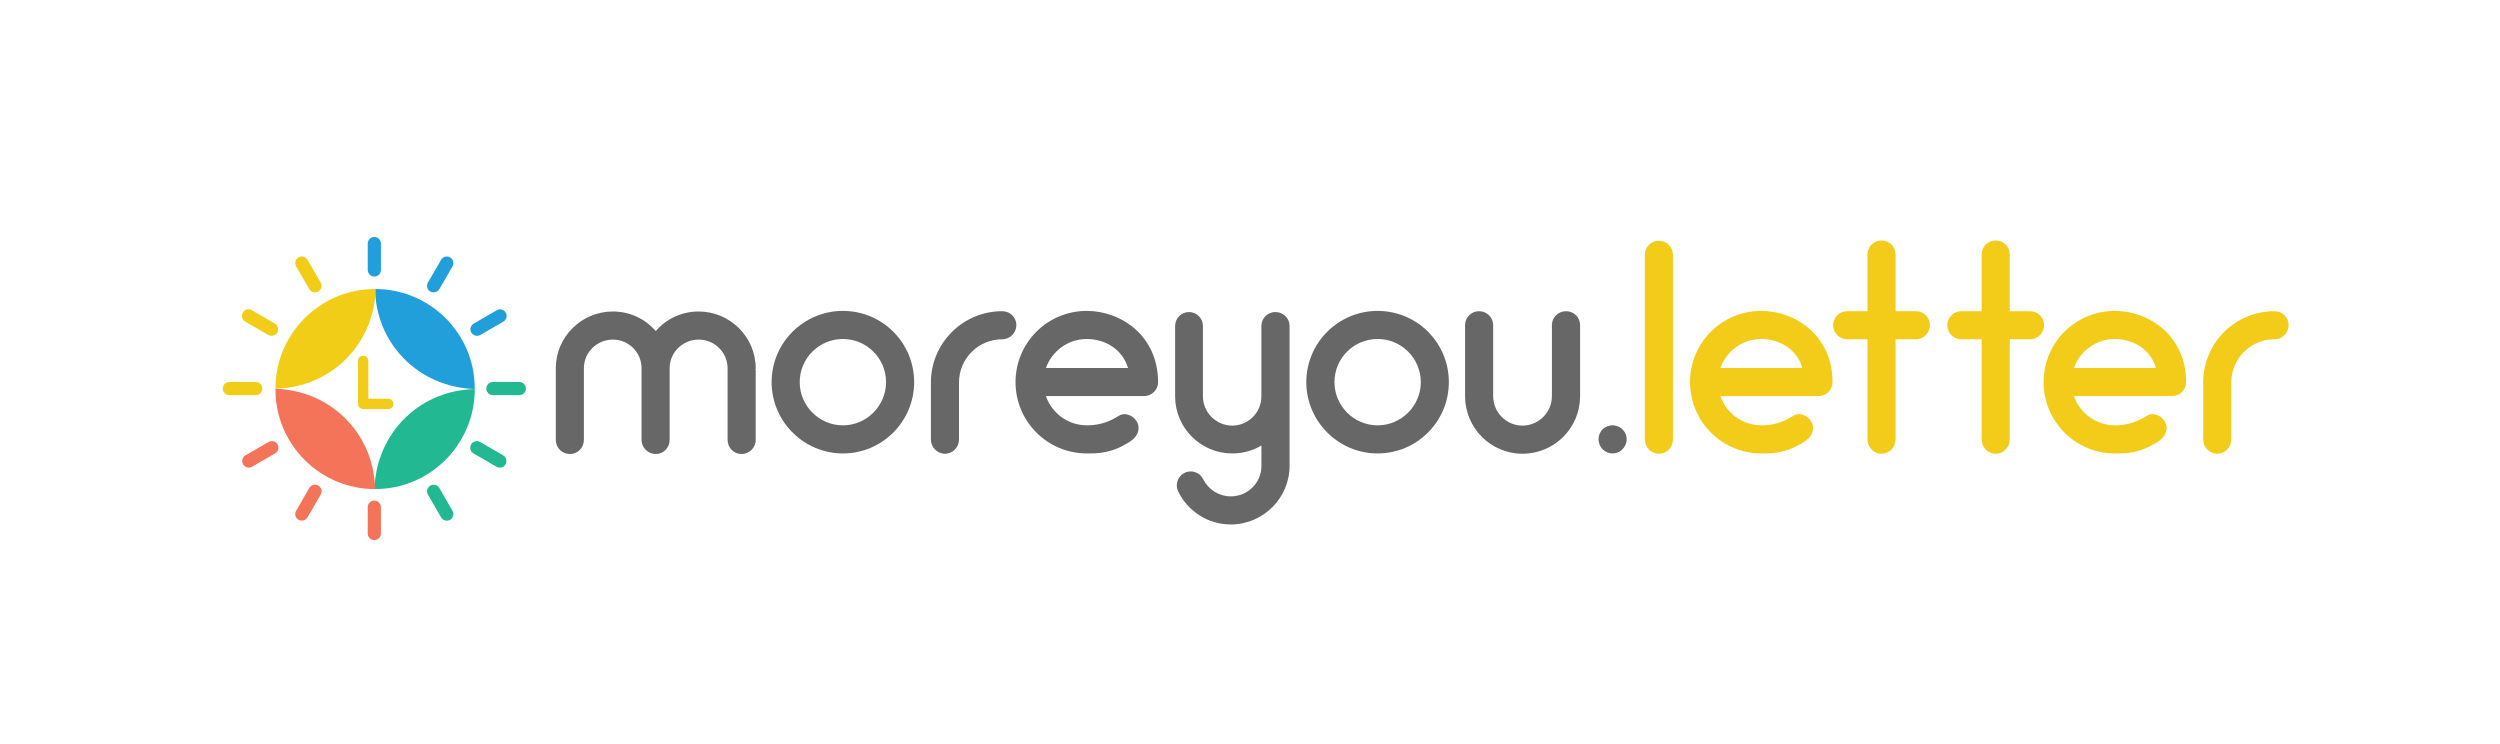
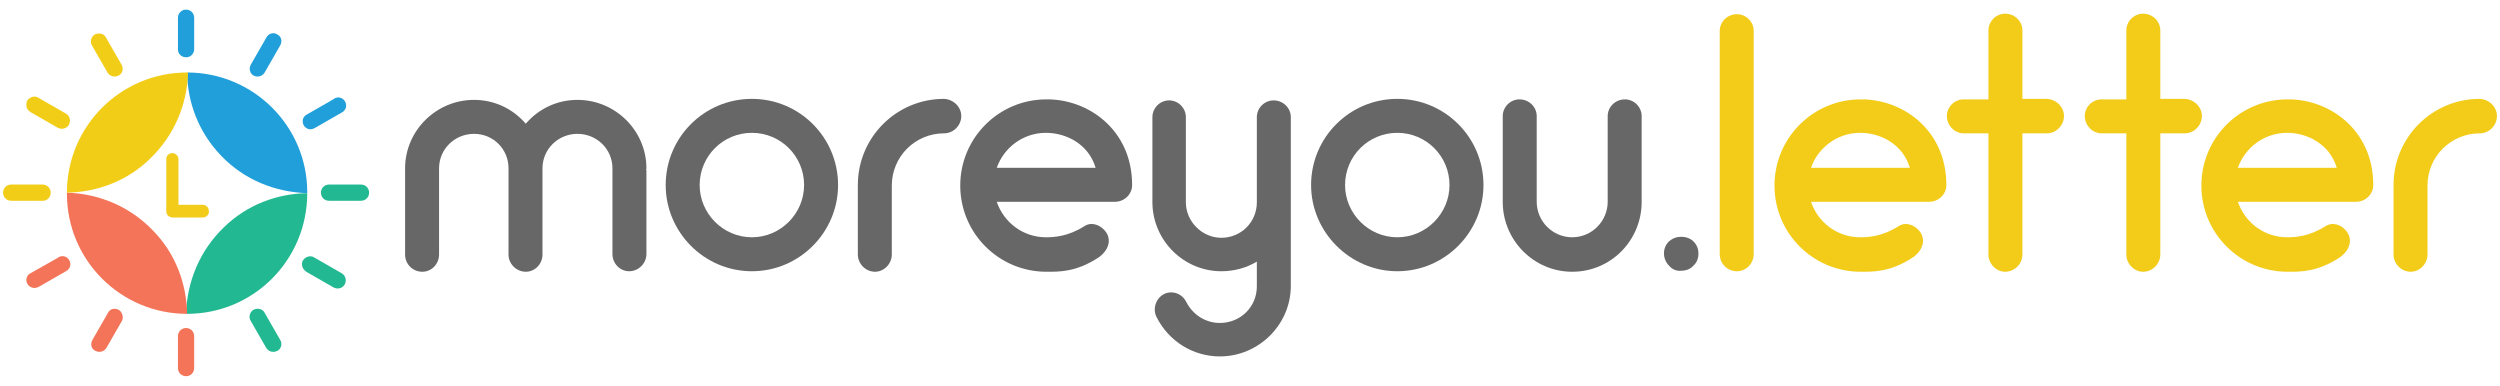
- <svg xmlns="http://www.w3.org/2000/svg" version="1.1" id="Layer_1" x="0px" y="0px" viewBox="0 0 595.28 177" style="enable-background:new 0 0 595.28 177;" xml:space="preserve">
+ <svg xmlns="http://www.w3.org/2000/svg" version="1.1" id="Layer_1" x="0px" y="0px" viewBox="0 0 493.1 76" style="enable-background:new 0 0 493.1 76;" xml:space="preserve">
  <style type="text/css">
	.st0{fill:#666766;}
	.st1{fill:#F2CC19;}
	.st2{fill:#F2CC1A;}
	.st3{fill:#209FDA;}
	.st4{fill:#22B892;}
	.st5{fill:#F37458;}
	.st6{fill:#F2CD18;}
</style>
  <g>
-     <path class="st0" d="M179.87,87.96c0.07,0.14,0.07,0.2,0.07,0.34v16.43c0,1.89-1.55,3.38-3.38,3.38c-1.83,0-3.31-1.49-3.31-3.38   V88.3c0-0.14,0-0.2,0-0.34c0-0.07,0-0.14,0-0.27c0-3.79-3.11-6.83-6.9-6.83c-3.79,0-6.9,3.04-6.9,6.83v17.04   c0,1.89-1.49,3.38-3.31,3.38s-3.38-1.49-3.38-3.38V87.69c0-3.79-3.04-6.83-6.83-6.83c-3.79,0-6.9,3.04-6.9,6.83v17.04   c0,1.89-1.49,3.38-3.31,3.38c-1.89,0-3.38-1.49-3.38-3.38V87.69c0-7.44,6.09-13.52,13.59-13.52c4.06,0,7.71,1.76,10.21,4.67   c2.5-2.91,6.15-4.67,10.21-4.67c7.51,0,13.59,6.09,13.59,13.52C179.94,87.82,179.94,87.89,179.87,87.96z" />
-     <path class="st0" d="M183.73,91c0-9.4,7.64-16.97,16.97-16.97c9.4,0,16.97,7.57,16.97,16.97c0,9.33-7.57,16.97-16.97,16.97   C191.37,107.97,183.73,100.33,183.73,91z M190.42,91c0,5.61,4.6,10.28,10.28,10.28c5.68,0,10.28-4.67,10.28-10.28   c0-5.68-4.6-10.28-10.28-10.28C195.02,80.72,190.42,85.32,190.42,91z" />
-     <path class="st0" d="M242.01,77.41c0,1.83-1.49,3.38-3.38,3.38c-5.68,0-10.28,4.6-10.28,10.28v13.59c0,1.83-1.49,3.38-3.31,3.38   c-1.89,0-3.38-1.56-3.38-3.38V91.07c0-9.4,7.64-16.97,16.97-16.97C240.53,74.1,242.01,75.58,242.01,77.41z" />
-     <path class="st0" d="M275.75,91c0,1.83-1.49,3.31-3.38,3.31h-23.33c1.42,4.06,5.21,6.96,9.74,6.96c1.55,0,4.33-0.14,7.57-2.23   c1.55-1.01,3.65-0.07,4.46,1.56c0.81,1.69-0.07,3.45-1.62,4.46c-4.46,2.98-7.91,2.91-10.41,2.91c-9.4,0-16.97-7.64-16.97-16.97   c0-9.4,7.57-16.97,16.97-16.97C266.96,74.03,275.75,79.98,275.75,91z M249.05,87.62h19.54c-1.42-4.73-5.75-6.9-9.8-6.9   C254.25,80.72,250.47,83.63,249.05,87.62z" />
-     <path class="st0" d="M307.06,77.61v33.34c0,7.64-6.29,13.93-14,13.93c-5.34,0-10.14-3.04-12.51-7.84   c-0.81-1.62-0.14-3.65,1.55-4.46c1.62-0.81,3.65-0.07,4.4,1.55c1.28,2.5,3.79,4.06,6.56,4.06c4.06,0,7.3-3.25,7.3-7.24v-4.87   c-2.03,1.22-4.4,1.89-6.96,1.89c-7.44,0-13.52-6.02-13.59-13.46c0-0.07,0-0.07,0-0.07V77.61c0-1.83,1.49-3.31,3.31-3.31   c1.83,0,3.31,1.49,3.31,3.31v16.77c0,3.85,3.18,6.96,6.96,6.96c3.85,0,6.96-3.11,6.96-6.96V77.61c0-1.83,1.49-3.31,3.31-3.31   C305.57,74.3,307.06,75.79,307.06,77.61z" />
-     <path class="st0" d="M311.05,91c0-9.4,7.64-16.97,16.97-16.97c9.4,0,16.97,7.57,16.97,16.97c0,9.33-7.57,16.97-16.97,16.97   C318.69,107.97,311.05,100.33,311.05,91z M317.75,91c0,5.61,4.6,10.28,10.28,10.28c5.68,0,10.28-4.67,10.28-10.28   c0-5.68-4.6-10.28-10.28-10.28C322.34,80.72,317.75,85.32,317.75,91z" />
-     <path class="st0" d="M376.24,77.41v16.97v0.07c-0.07,7.51-6.15,13.59-13.73,13.59c-7.51,0-13.59-6.09-13.66-13.59v-0.07V77.41   c0-1.83,1.49-3.31,3.31-3.31c1.89,0,3.38,1.49,3.38,3.31v16.9c0,3.85,3.11,7.03,6.96,7.03c3.92,0,7.03-3.18,7.03-7.03v-16.9   c0-1.83,1.49-3.31,3.38-3.31C374.75,74.1,376.24,75.58,376.24,77.41z" />
-     <path class="st0" d="M381.58,106.96c-0.61-0.61-0.95-1.49-0.95-2.37c0-0.88,0.34-1.69,0.95-2.37c0.68-0.61,1.49-0.95,2.37-0.95   c0.88,0,1.76,0.34,2.37,0.95c0.68,0.68,1.01,1.49,1.01,2.37c0,0.88-0.34,1.76-1.01,2.37c-0.61,0.68-1.49,1.01-2.37,1.01   C383.07,107.97,382.26,107.63,381.58,106.96z" />
-     <path class="st1" d="M391.65,104.66V60.64c0-1.83,1.49-3.31,3.38-3.31c1.83,0,3.31,1.49,3.31,3.31v44.02   c0,1.89-1.49,3.38-3.31,3.38C393.14,108.04,391.65,106.55,391.65,104.66z" />
-     <path class="st1" d="M436.35,91c0,1.83-1.49,3.31-3.38,3.31h-23.33c1.42,4.06,5.21,6.96,9.74,6.96c1.55,0,4.33-0.14,7.57-2.23   c1.55-1.01,3.65-0.07,4.46,1.56c0.81,1.69-0.07,3.45-1.62,4.46c-4.46,2.98-7.91,2.91-10.41,2.91c-9.4,0-16.97-7.64-16.97-16.97   c0-9.4,7.57-16.97,16.97-16.97C427.56,74.03,436.35,79.98,436.35,91z M409.64,87.62h19.54c-1.42-4.73-5.75-6.9-9.8-6.9   C414.85,80.72,411.06,83.63,409.64,87.62z" />
-     <path class="st1" d="M459.54,77.41c0,1.83-1.49,3.38-3.38,3.38h-4.8v23.87c0,1.83-1.49,3.38-3.38,3.38c-1.83,0-3.31-1.56-3.31-3.38   V80.79h-4.87c-1.83,0-3.31-1.55-3.31-3.38s1.49-3.31,3.31-3.31h4.87V60.57c0-1.83,1.49-3.31,3.31-3.31c1.89,0,3.38,1.49,3.38,3.31   V74.1h4.8C458.06,74.1,459.54,75.58,459.54,77.41z" />
-     <path class="st1" d="M486.73,77.41c0,1.83-1.49,3.38-3.38,3.38h-4.8v23.87c0,1.83-1.49,3.38-3.38,3.38c-1.83,0-3.31-1.56-3.31-3.38   V80.79h-4.87c-1.83,0-3.31-1.55-3.31-3.38s1.49-3.31,3.31-3.31h4.87V60.57c0-1.83,1.49-3.31,3.31-3.31c1.89,0,3.38,1.49,3.38,3.31   V74.1h4.8C485.24,74.1,486.73,75.58,486.73,77.41z" />
-     <path class="st1" d="M520.54,91c0,1.83-1.49,3.31-3.38,3.31h-23.33c1.42,4.06,5.21,6.96,9.74,6.96c1.55,0,4.33-0.14,7.57-2.23   c1.55-1.01,3.65-0.07,4.46,1.56c0.81,1.69-0.07,3.45-1.62,4.46c-4.46,2.98-7.91,2.91-10.41,2.91c-9.4,0-16.97-7.64-16.97-16.97   c0-9.4,7.57-16.97,16.97-16.97C511.75,74.03,520.54,79.98,520.54,91z M493.83,87.62h19.54c-1.42-4.73-5.75-6.9-9.8-6.9   C499.04,80.72,495.25,83.63,493.83,87.62z" />
-     <path class="st1" d="M544.95,77.41c0,1.83-1.49,3.38-3.38,3.38c-5.68,0-10.28,4.6-10.28,10.28v13.59c0,1.83-1.49,3.38-3.31,3.38   c-1.89,0-3.38-1.56-3.38-3.38V91.07c0-9.4,7.64-16.97,16.97-16.97C543.46,74.1,544.95,75.58,544.95,77.41z" />
-   </g>
-   <g>
    <g>
-       <path class="st1" d="M93.32,96.18c0,0.48-0.39,0.86-0.86,0.86h-5.92c-0.02,0-0.02,0-0.03,0h-0.02c-0.48,0-0.86-0.38-0.86-0.86    V85.92c0-0.48,0.38-0.86,0.86-0.86c0.46,0,0.86,0.38,0.86,0.86v9.4h5.11C92.92,95.32,93.32,95.7,93.32,96.18z" />
-       <path class="st2" d="M92.46,97.41h-5.92c-0.74,0-1.29-0.54-1.29-1.23V85.92c0-0.69,0.54-1.23,1.23-1.23    c0.68,0,1.23,0.55,1.23,1.23v9.02h4.74c0.68,0,1.23,0.55,1.23,1.23C93.69,96.86,93.14,97.41,92.46,97.41z M86.49,85.44    c-0.27,0-0.48,0.21-0.48,0.48v10.26c0,0.27,0.21,0.48,0.48,0.48h5.97c0.27,0,0.48-0.22,0.48-0.48c0-0.27-0.22-0.48-0.48-0.48    h-5.49v-9.78C86.97,85.66,86.76,85.44,86.49,85.44z" />
+       <path class="st0" d="M127.4,33.4c0.1,0.1,0.1,0.2,0.1,0.3v16.4c0,1.9-1.6,3.4-3.4,3.4s-3.3-1.5-3.3-3.4V33.8c0-0.1,0-0.2,0-0.3    c0-0.1,0-0.1,0-0.3c0-3.8-3.1-6.8-6.9-6.8s-6.9,3-6.9,6.8v17c0,1.9-1.5,3.4-3.3,3.4s-3.4-1.5-3.4-3.4v-17c0-3.8-3-6.8-6.8-6.8    c-3.8,0-6.9,3-6.9,6.8v17c0,1.9-1.5,3.4-3.3,3.4c-1.9,0-3.4-1.5-3.4-3.4v-17c0-7.4,6.1-13.5,13.6-13.5c4.1,0,7.7,1.8,10.2,4.7    c2.5-2.9,6.1-4.7,10.2-4.7c7.5,0,13.6,6.1,13.6,13.5C127.5,33.3,127.5,33.4,127.4,33.4z" />
+       <path class="st0" d="M131.3,36.5c0-9.4,7.6-17,17-17c9.4,0,17,7.6,17,17c0,9.3-7.6,17-17,17C138.9,53.5,131.3,45.8,131.3,36.5z     M138,36.5c0,5.6,4.6,10.3,10.3,10.3s10.3-4.7,10.3-10.3c0-5.7-4.6-10.3-10.3-10.3S138,30.8,138,36.5z" />
+       <path class="st0" d="M189.6,22.9c0,1.8-1.5,3.4-3.4,3.4c-5.7,0-10.3,4.6-10.3,10.3v13.6c0,1.8-1.5,3.4-3.3,3.4    c-1.9,0-3.4-1.6-3.4-3.4V36.5c0-9.4,7.6-17,17-17C188.1,19.6,189.6,21.1,189.6,22.9z" />
+       <path class="st0" d="M223.3,36.5c0,1.8-1.5,3.3-3.4,3.3h-23.3c1.4,4.1,5.2,7,9.7,7c1.5,0,4.3-0.1,7.6-2.2c1.5-1,3.6-0.1,4.5,1.6    c0.8,1.7-0.1,3.4-1.6,4.5c-4.5,3-7.9,2.9-10.4,2.9c-9.4,0-17-7.6-17-17c0-9.4,7.6-17,17-17C214.5,19.5,223.3,25.5,223.3,36.5z     M196.6,33.1h19.5c-1.4-4.7-5.8-6.9-9.8-6.9C201.8,26.2,198,29.1,196.6,33.1z" />
+       <path class="st0" d="M254.6,23.1v33.3c0,7.6-6.3,13.9-14,13.9c-5.3,0-10.1-3-12.5-7.8c-0.8-1.6-0.1-3.7,1.5-4.5    c1.6-0.8,3.6-0.1,4.4,1.6c1.3,2.5,3.8,4.1,6.6,4.1c4.1,0,7.3-3.2,7.3-7.2v-4.9c-2,1.2-4.4,1.9-7,1.9c-7.4,0-13.5-6-13.6-13.5    c0-0.1,0-0.1,0-0.1V23.1c0-1.8,1.5-3.3,3.3-3.3c1.8,0,3.3,1.5,3.3,3.3v16.8c0,3.8,3.2,7,7,7c3.9,0,7-3.1,7-7V23.1    c0-1.8,1.5-3.3,3.3-3.3C253.1,19.8,254.6,21.3,254.6,23.1z" />
+       <path class="st0" d="M258.6,36.5c0-9.4,7.6-17,17-17c9.4,0,17,7.6,17,17c0,9.3-7.6,17-17,17C266.3,53.5,258.6,45.8,258.6,36.5z     M265.3,36.5c0,5.6,4.6,10.3,10.3,10.3s10.3-4.7,10.3-10.3c0-5.7-4.6-10.3-10.3-10.3C269.9,26.2,265.3,30.8,265.3,36.5z" />
+       <path class="st0" d="M323.8,22.9v17v0.1c-0.1,7.5-6.1,13.6-13.7,13.6c-7.5,0-13.6-6.1-13.7-13.6v-0.1v-17c0-1.8,1.5-3.3,3.3-3.3    c1.9,0,3.4,1.5,3.4,3.3v16.9c0,3.8,3.1,7,7,7c3.9,0,7-3.2,7-7V22.9c0-1.8,1.5-3.3,3.4-3.3C322.3,19.6,323.8,21.1,323.8,22.9z" />
+       <path class="st0" d="M329.2,52.4c-0.6-0.6-1-1.5-1-2.4c0-0.9,0.3-1.7,1-2.4c0.7-0.6,1.5-0.9,2.4-0.9s1.8,0.3,2.4,0.9    c0.7,0.7,1,1.5,1,2.4c0,0.9-0.3,1.8-1,2.4c-0.6,0.7-1.5,1-2.4,1C330.6,53.5,329.8,53.1,329.2,52.4z" />
+       <path class="st1" d="M339.2,50.1v-44c0-1.8,1.5-3.3,3.4-3.3c1.8,0,3.3,1.5,3.3,3.3v44c0,1.9-1.5,3.4-3.3,3.4    C340.7,53.5,339.2,52,339.2,50.1z" />
+       <path class="st1" d="M383.9,36.5c0,1.8-1.5,3.3-3.4,3.3h-23.3c1.4,4.1,5.2,7,9.7,7c1.5,0,4.3-0.1,7.6-2.2c1.5-1,3.6-0.1,4.5,1.6    c0.8,1.7-0.1,3.4-1.6,4.5c-4.5,3-7.9,2.9-10.4,2.9c-9.4,0-17-7.6-17-17c0-9.4,7.6-17,17-17C375.1,19.5,383.9,25.5,383.9,36.5z     M357.2,33.1h19.5c-1.4-4.7-5.8-6.9-9.8-6.9C362.4,26.2,358.6,29.1,357.2,33.1z" />
+       <path class="st1" d="M407.1,22.9c0,1.8-1.5,3.4-3.4,3.4h-4.8v23.9c0,1.8-1.5,3.4-3.4,3.4c-1.8,0-3.3-1.6-3.3-3.4V26.3h-4.9    c-1.8,0-3.3-1.6-3.3-3.4s1.5-3.3,3.3-3.3h4.9V6c0-1.8,1.5-3.3,3.3-3.3c1.9,0,3.4,1.5,3.4,3.3v13.5h4.8    C405.6,19.6,407.1,21.1,407.1,22.9z" />
+       <path class="st1" d="M434.3,22.9c0,1.8-1.5,3.4-3.4,3.4h-4.8v23.9c0,1.8-1.5,3.4-3.4,3.4c-1.8,0-3.3-1.6-3.3-3.4V26.3h-4.9    c-1.8,0-3.3-1.6-3.3-3.4s1.5-3.3,3.3-3.3h4.9V6c0-1.8,1.5-3.3,3.3-3.3c1.9,0,3.4,1.5,3.4,3.3v13.5h4.8    C432.8,19.6,434.3,21.1,434.3,22.9z" />
+       <path class="st1" d="M468.1,36.5c0,1.8-1.5,3.3-3.4,3.3h-23.3c1.4,4.1,5.2,7,9.7,7c1.5,0,4.3-0.1,7.6-2.2c1.6-1,3.6-0.1,4.5,1.6    c0.8,1.7-0.1,3.4-1.6,4.5c-4.5,3-7.9,2.9-10.4,2.9c-9.4,0-17-7.6-17-17c0-9.4,7.6-17,17-17C459.3,19.5,468.1,25.5,468.1,36.5z     M441.4,33.1h19.5c-1.4-4.7-5.8-6.9-9.8-6.9C446.6,26.2,442.8,29.1,441.4,33.1z" />
+       <path class="st1" d="M492.5,22.9c0,1.8-1.5,3.4-3.4,3.4c-5.7,0-10.3,4.6-10.3,10.3v13.6c0,1.8-1.5,3.4-3.3,3.4    c-1.9,0-3.4-1.6-3.4-3.4V36.5c0-9.4,7.6-17,17-17C491,19.6,492.5,21.1,492.5,22.9z" />
    </g>
-   </g>
-   <g>
    <g>
      <g>
-         <path class="st3" d="M89.32,68.82c-0.01,0-0.02,0-0.03,0c0.14,6.01,2.35,11.84,6.7,16.37c4.57,4.76,10.7,7.23,17.05,7.44     c0-0.06,0-0.12,0-0.19C113.05,79.43,102.41,68.82,89.32,68.82z" />
+         <path class="st1" d="M40.9,41.7c0,0.5-0.4,0.9-0.9,0.9h-5.9c0,0,0,0,0,0h0c-0.5,0-0.9-0.4-0.9-0.9V31.4c0-0.5,0.4-0.9,0.9-0.9     c0.5,0,0.9,0.4,0.9,0.9v9.4H40C40.5,40.8,40.9,41.2,40.9,41.7z" />
+         <path class="st2" d="M40,42.9h-5.9c-0.7,0-1.3-0.5-1.3-1.2V31.4c0-0.7,0.5-1.2,1.2-1.2c0.7,0,1.2,0.6,1.2,1.2v9H40     c0.7,0,1.2,0.6,1.2,1.2C41.3,42.3,40.7,42.9,40,42.9z M34.1,30.9c-0.3,0-0.5,0.2-0.5,0.5v10.3c0,0.3,0.2,0.5,0.5,0.5h6     c0.3,0,0.5-0.2,0.5-0.5c0-0.3-0.2-0.5-0.5-0.5h-5.5v-9.8C34.5,31.1,34.3,30.9,34.1,30.9z" />
      </g>
    </g>
    <g>
      <g>
-         <path class="st4" d="M113.05,92.67c0-0.01,0-0.02,0-0.03c-6.03,0.14-11.88,2.36-16.42,6.72c-4.78,4.58-7.26,10.72-7.47,17.09     c0.06,0,0.12,0,0.19,0C102.41,116.46,113.05,105.78,113.05,92.67z" />
+         <g>
+           <path class="st3" d="M36.9,14.3C36.9,14.3,36.9,14.3,36.9,14.3c0.1,6,2.3,11.8,6.7,16.4c4.6,4.8,10.7,7.2,17,7.4      c0-0.1,0-0.1,0-0.2C60.6,24.9,50,14.3,36.9,14.3z" />
+         </g>
      </g>
-     </g>
-     <g>
      <g>
-         <path class="st5" d="M89.29,116.46c0.01,0,0.02,0,0.03,0c-0.14-6.03-2.35-11.88-6.7-16.42c-4.57-4.78-10.69-7.26-17.03-7.47     c0,0.06,0,0.12,0,0.19C65.58,105.82,76.22,116.46,89.29,116.46z" />
+         <g>
+           <path class="st4" d="M60.6,38.1C60.6,38.1,60.6,38.1,60.6,38.1c-6,0.1-11.9,2.3-16.4,6.7c-4.8,4.6-7.3,10.7-7.5,17.1      c0.1,0,0.1,0,0.2,0C50,61.9,60.6,51.3,60.6,38.1z" />
+         </g>
      </g>
-     </g>
-     <g>
      <g>
-         <path class="st6" d="M65.58,92.53c0,0.01,0,0.02,0,0.03c6.03-0.14,11.88-2.35,16.42-6.7c4.78-4.57,7.26-10.69,7.47-17.03     c-0.06,0-0.12,0-0.19,0C76.22,68.82,65.58,79.46,65.58,92.53z" />
+         <g>
+           <path class="st5" d="M36.9,61.9C36.9,61.9,36.9,61.9,36.9,61.9c-0.1-6-2.3-11.9-6.7-16.4c-4.6-4.8-10.7-7.3-17-7.5      c0,0.1,0,0.1,0,0.2C13.2,51.3,23.8,61.9,36.9,61.9z" />
+         </g>
      </g>
-     </g>
-     <g>
-       <path class="st3" d="M89.13,65.85c0.87,0,1.57-0.7,1.57-1.57V58c0-0.87-0.7-1.57-1.57-1.57c-0.87,0-1.57,0.7-1.57,1.57v6.28    C87.56,65.15,88.26,65.85,89.13,65.85z" />
-     </g>
-     <g>
-       <path class="st5" d="M89.13,119.19c-0.87,0-1.57,0.7-1.57,1.57v6.28c0,0.87,0.7,1.57,1.57,1.57c0.87,0,1.57-0.7,1.57-1.57v-6.28    C90.7,119.9,90,119.19,89.13,119.19z" />
-     </g>
-     <g>
-       <path class="st4" d="M123.65,90.95h-6.28c-0.87,0-1.57,0.7-1.57,1.57c0,0.87,0.7,1.57,1.57,1.57h6.28c0.87,0,1.57-0.7,1.57-1.57    C125.22,91.65,124.51,90.95,123.65,90.95z" />
-     </g>
-     <g>
-       <path class="st6" d="M62.46,92.52c0-0.87-0.7-1.57-1.57-1.57h-6.28c-0.87,0-1.57,0.7-1.57,1.57c0,0.87,0.7,1.57,1.57,1.57h6.28    C61.75,94.09,62.46,93.39,62.46,92.52z" />
-     </g>
-     <g>
-       <path class="st6" d="M73.65,68.85c0.28,0.49,0.8,0.79,1.36,0.78c0.28,0,0.55-0.07,0.78-0.21c0.75-0.43,1.01-1.39,0.57-2.14    l-3.14-5.43c-0.44-0.75-1.4-1-2.15-0.56c-0.74,0.43-0.99,1.38-0.57,2.13L73.65,68.85z" />
-     </g>
-     <g>
-       <path class="st4" d="M104.61,116.19c-0.44-0.75-1.4-1-2.15-0.56c-0.74,0.43-0.99,1.38-0.57,2.13l3.14,5.43    c0.28,0.49,0.8,0.79,1.36,0.78c0.28,0,0.55-0.07,0.78-0.21c0.75-0.43,1.01-1.39,0.57-2.14L104.61,116.19z" />
-     </g>
-     <g>
-       <path class="st3" d="M113.59,79.97c0.28,0,0.55-0.07,0.78-0.21l5.43-3.14c0.77-0.4,1.06-1.35,0.66-2.12    c-0.4-0.77-1.35-1.06-2.12-0.66c-0.04,0.02-0.08,0.04-0.11,0.07l-5.43,3.14c-0.75,0.43-1.01,1.39-0.57,2.14    C112.51,79.67,113.03,79.97,113.59,79.97L113.59,79.97L113.59,79.97z" />
-     </g>
-     <g>
-       <path class="st5" d="M63.89,105.28l-5.43,3.14c-0.75,0.43-1.01,1.39-0.57,2.14c0.28,0.49,0.8,0.78,1.36,0.78    c0.28,0,0.55-0.07,0.78-0.21l5.43-3.14c0.77-0.4,1.06-1.35,0.66-2.12c-0.4-0.77-1.35-1.06-2.12-0.66    C63.96,105.24,63.92,105.26,63.89,105.28L63.89,105.28z" />
-     </g>
-     <g>
-       <path class="st6" d="M58.45,76.62l5.43,3.14c0.24,0.14,0.51,0.21,0.78,0.21c0.87,0,1.57-0.7,1.57-1.57c0-0.56-0.3-1.08-0.78-1.36    l-5.43-3.14c-0.73-0.46-1.7-0.25-2.17,0.48c-0.46,0.73-0.25,1.7,0.48,2.17C58.37,76.57,58.41,76.6,58.45,76.62L58.45,76.62z" />
-     </g>
-     <g>
-       <path class="st4" d="M119.81,108.42l-5.43-3.14c-0.73-0.46-1.7-0.25-2.17,0.48c-0.46,0.73-0.25,1.7,0.48,2.17    c0.04,0.02,0.08,0.05,0.11,0.07l5.43,3.14c0.24,0.14,0.51,0.21,0.78,0.21c0.87,0,1.57-0.7,1.57-1.57    C120.59,109.22,120.29,108.7,119.81,108.42L119.81,108.42L119.81,108.42z" />
-     </g>
-     <g>
-       <path class="st3" d="M102.47,69.42c0.24,0.14,0.51,0.21,0.78,0.21c0.56,0,1.08-0.3,1.36-0.78l3.14-5.43    c0.43-0.75,0.16-1.71-0.59-2.14c-0.75-0.42-1.69-0.17-2.13,0.57l-3.14,5.43C101.46,68.03,101.72,68.99,102.47,69.42z" />
-     </g>
-     <g>
-       <path class="st5" d="M75.79,115.62c-0.75-0.43-1.71-0.18-2.14,0.57l-3.14,5.43c-0.43,0.75-0.18,1.71,0.57,2.14    c0.24,0.14,0.51,0.21,0.78,0.21c0.56,0,1.08-0.3,1.36-0.78l3.14-5.43C76.8,117.01,76.55,116.05,75.79,115.62    C75.79,115.62,75.79,115.62,75.79,115.62z" />
+       <g>
+         <g>
+           <path class="st6" d="M13.2,38C13.2,38,13.2,38,13.2,38c6-0.1,11.9-2.3,16.4-6.7c4.8-4.6,7.3-10.7,7.5-17c-0.1,0-0.1,0-0.2,0      C23.8,14.3,13.2,24.9,13.2,38z" />
+         </g>
+       </g>
+       <g>
+         <path class="st3" d="M36.7,11.3c0.9,0,1.6-0.7,1.6-1.6V3.5c0-0.9-0.7-1.6-1.6-1.6s-1.6,0.7-1.6,1.6v6.3     C35.1,10.6,35.8,11.3,36.7,11.3z" />
+       </g>
+       <g>
+         <path class="st5" d="M36.7,64.7c-0.9,0-1.6,0.7-1.6,1.6v6.3c0,0.9,0.7,1.6,1.6,1.6s1.6-0.7,1.6-1.6v-6.3     C38.3,65.4,37.6,64.7,36.7,64.7z" />
+       </g>
+       <g>
+         <path class="st4" d="M71.2,36.4h-6.3c-0.9,0-1.6,0.7-1.6,1.6s0.7,1.6,1.6,1.6h6.3c0.9,0,1.6-0.7,1.6-1.6     C72.8,37.1,72.1,36.4,71.2,36.4z" />
+       </g>
+       <g>
+         <path class="st6" d="M10,38c0-0.9-0.7-1.6-1.6-1.6H2.2c-0.9,0-1.6,0.7-1.6,1.6s0.7,1.6,1.6,1.6h6.3C9.3,39.6,10,38.9,10,38z" />
+       </g>
+       <g>
+         <path class="st6" d="M21.2,14.3c0.3,0.5,0.8,0.8,1.4,0.8c0.3,0,0.6-0.1,0.8-0.2c0.8-0.4,1-1.4,0.6-2.1l-3.1-5.4     c-0.4-0.8-1.4-1-2.2-0.6c-0.7,0.4-1,1.4-0.6,2.1L21.2,14.3z" />
+       </g>
+       <g>
+         <path class="st4" d="M52.2,61.7c-0.4-0.8-1.4-1-2.2-0.6c-0.7,0.4-1,1.4-0.6,2.1l3.1,5.4c0.3,0.5,0.8,0.8,1.4,0.8     c0.3,0,0.6-0.1,0.8-0.2c0.8-0.4,1-1.4,0.6-2.1L52.2,61.7z" />
+       </g>
+       <g>
+         <path class="st3" d="M61.2,25.5c0.3,0,0.6-0.1,0.8-0.2l5.4-3.1c0.8-0.4,1.1-1.3,0.7-2.1c-0.4-0.8-1.3-1.1-2.1-0.7     c0,0-0.1,0-0.1,0.1l-5.4,3.1c-0.8,0.4-1,1.4-0.6,2.1C60.1,25.1,60.6,25.5,61.2,25.5L61.2,25.5L61.2,25.5z" />
+       </g>
+       <g>
+         <path class="st5" d="M11.5,50.8L6,53.9c-0.8,0.4-1,1.4-0.6,2.1c0.3,0.5,0.8,0.8,1.4,0.8c0.3,0,0.5-0.1,0.8-0.2l5.4-3.1     c0.8-0.4,1.1-1.3,0.7-2.1c-0.4-0.8-1.3-1.1-2.1-0.7C11.5,50.7,11.5,50.7,11.5,50.8L11.5,50.8z" />
+       </g>
+       <g>
+         <path class="st6" d="M6,22.1l5.4,3.1c0.2,0.1,0.5,0.2,0.8,0.2c0.9,0,1.6-0.7,1.6-1.6c0-0.6-0.3-1.1-0.8-1.4l-5.4-3.1     c-0.7-0.5-1.7-0.2-2.2,0.5C5,20.6,5.2,21.6,5.9,22C5.9,22,6,22.1,6,22.1L6,22.1z" />
+       </g>
+       <g>
+         <path class="st4" d="M67.4,53.9L62,50.8c-0.7-0.5-1.7-0.2-2.2,0.5c-0.5,0.7-0.2,1.7,0.5,2.2c0,0,0.1,0.1,0.1,0.1l5.4,3.1     c0.2,0.1,0.5,0.2,0.8,0.2c0.9,0,1.6-0.7,1.6-1.6C68.2,54.7,67.9,54.2,67.4,53.9L67.4,53.9L67.4,53.9z" />
+       </g>
+       <g>
+         <path class="st3" d="M50,14.9c0.2,0.1,0.5,0.2,0.8,0.2c0.6,0,1.1-0.3,1.4-0.8l3.1-5.4c0.4-0.8,0.2-1.7-0.6-2.1     C54,6.3,53,6.6,52.6,7.3l-3.1,5.4C49,13.5,49.3,14.5,50,14.9z" />
+       </g>
+       <g>
+         <path class="st5" d="M23.4,61.1c-0.8-0.4-1.7-0.2-2.1,0.6l-3.1,5.4c-0.4,0.8-0.2,1.7,0.6,2.1c0.2,0.1,0.5,0.2,0.8,0.2     c0.6,0,1.1-0.3,1.4-0.8l3.1-5.4C24.4,62.5,24.1,61.5,23.4,61.1L23.4,61.1z" />
+       </g>
    </g>
  </g>
</svg>
